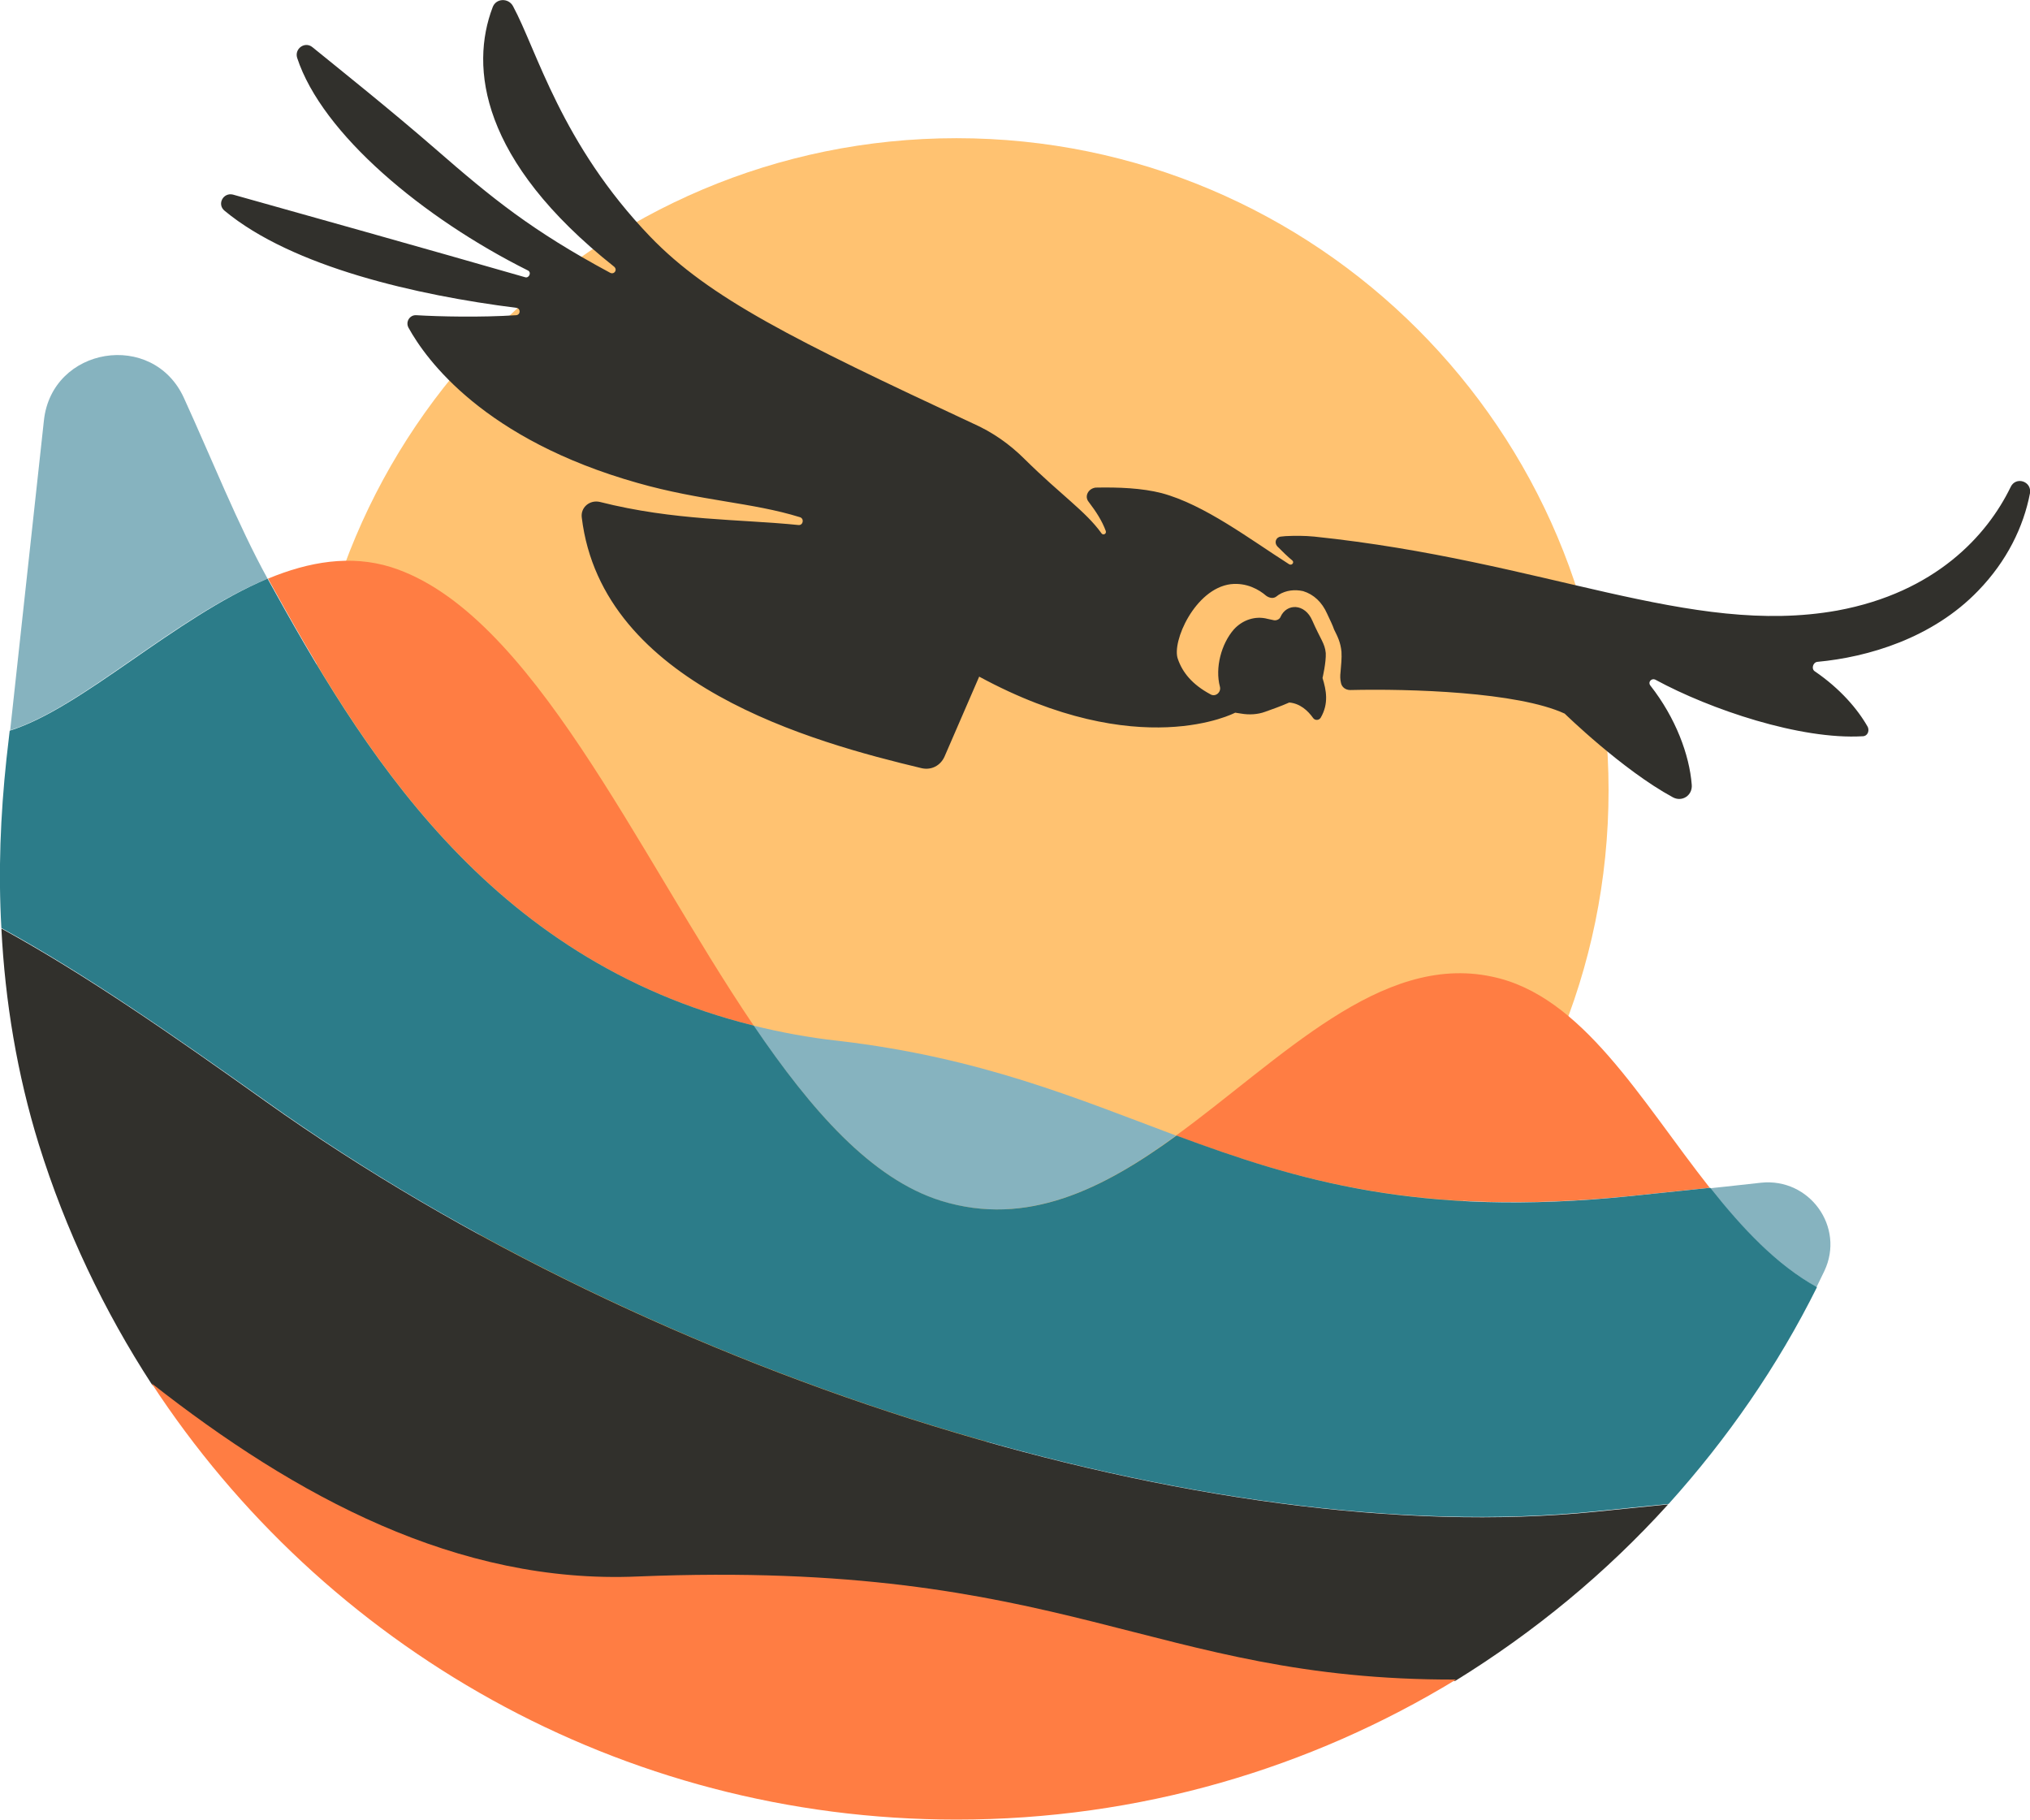
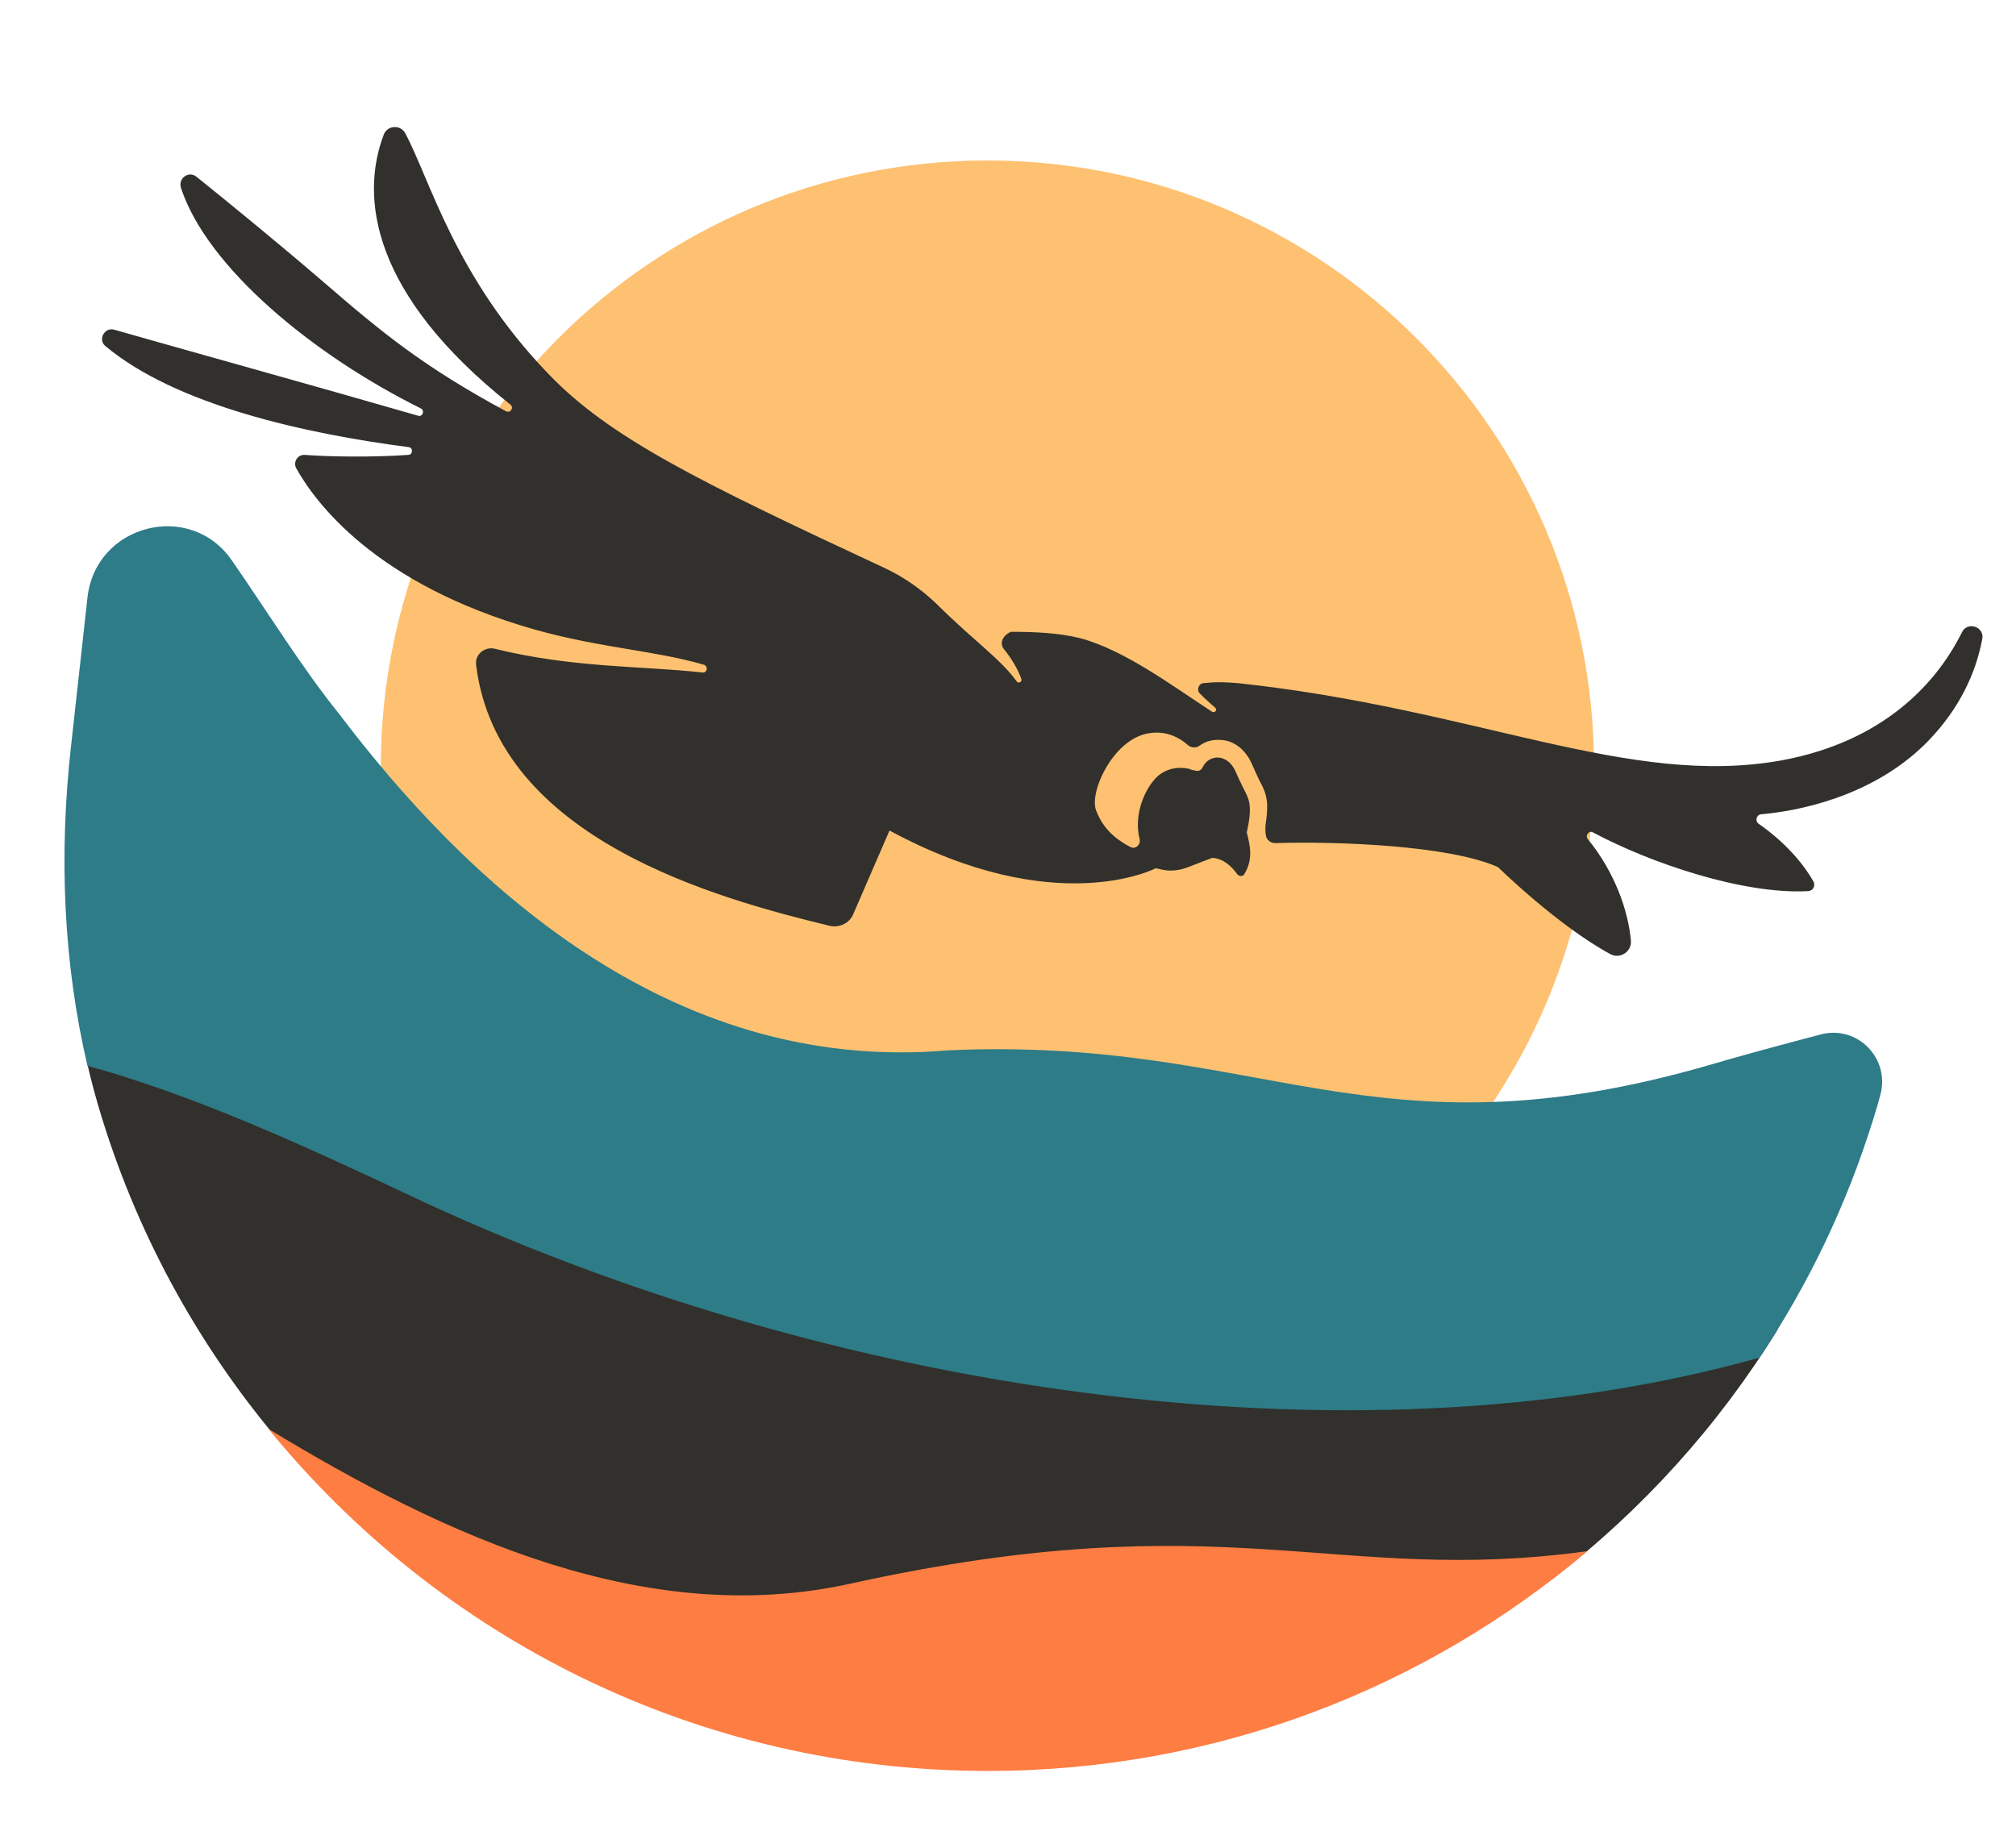
- <svg xmlns="http://www.w3.org/2000/svg" version="1.1" id="Layer_1" x="0px" y="0px" viewBox="0 0 439.3 393.7" style="enable-background:new 0 0 439.3 393.7;" xml:space="preserve">
-   <style type="text/css">
- 	.st0{fill:#FFC271;}
- 	.st1{fill:#31302C;}
- 	.st2{fill:#FF7D43;}
- 	.st3{fill:#86B3BF;}
- 	.st4{fill:#2C7C89;}
- </style>
-   <g>
-     <g>
-       <g>
-         <circle class="st0" cx="207" cy="171" r="141.1" />
-       </g>
-       <path class="st1" d="M235.6,108.6c1.6,2.1,2.9,4.1,3.7,6.3c0.2,0.7-0.7,1-1,0.4c-3.4-4.7-8.7-8.2-16.5-15.9    c-3.3-3.3-7-5.9-11.3-7.8c-38.6-18-57-27.1-69.8-40.4C121.4,31.1,116.2,10.9,111,1.3c-1-1.8-3.7-1.7-4.4,0.3    c-4.9,12.9-2.7,33.1,26.3,56.1c0.8,0.7,0,1.8-0.9,1.3c-16.9-9.1-25.4-16-37.8-26.8c-9.9-8.6-20.7-17.2-26.6-22    c-1.6-1.3-3.9,0.3-3.3,2.3c5.4,16.5,27.3,34.7,49.9,46c0.9,0.4,0.3,1.7-0.5,1.5c-21.2-6.1-50.1-14.2-63.3-17.9    c-2.1-0.5-3.5,2.1-1.8,3.5c14.7,12.2,41.7,18.3,63.1,21c1,0.1,1,1.5,0,1.6c-7.6,0.5-16.7,0.3-21.6,0c-1.4-0.1-2.4,1.4-1.7,2.7    c3.8,6.9,16.3,24.2,49.6,33.6c13.7,3.9,24.8,4.2,35.1,7.4c1,0.3,0.7,1.8-0.3,1.7c-12.7-1.3-26.8-0.9-43-5    c-2.2-0.5-4.2,1.2-3.9,3.4c4.4,36.2,50.1,48.6,73.5,54.2c2.1,0.5,4.1-0.5,5-2.5l7.5-17.3c34.7,18.8,55.4,7.8,55.4,7.8l1.3,0.2    c1.7,0.3,3.6,0.2,5.2-0.4c1.4-0.5,3.4-1.2,5.2-2c2.3,0.2,4,1.7,5.2,3.4c0.4,0.5,1.2,0.5,1.6-0.1c1.8-3.1,1.2-6,0.4-8.6    c0,0,0.8-3.4,0.7-5.4c-0.2-2.1-1.1-2.9-2.9-7c-1.6-3.8-5.6-3.8-6.9-0.8c-0.2,0.5-0.9,0.8-1.4,0.7c-0.4-0.1-0.9-0.2-1.4-0.3    c-2.6-0.7-5.4,0.2-7.3,2.3c-2.7,3.1-4.1,8.3-3,12.4c0.3,1.2-1,2.3-2.1,1.6c-3.9-2.1-6-4.7-7-7.6c-1.4-3.7,3.7-15.2,11.4-16.2    c3.5-0.4,6.2,1.2,7.7,2.5c0.7,0.5,1.6,0.7,2.3,0.1c0.1-0.1,0.3-0.2,0.4-0.3c1.6-1,3.5-1.2,5.3-0.8c2.3,0.7,4.1,2.4,5.2,4.9    c0.7,1.5,1.2,2.5,1.5,3.4c0.8,1.6,1.4,2.8,1.6,4.8c0.1,1.4-0.1,3.1-0.2,4.4c-0.1,0.8-0.1,1.6,0.1,2.4l0,0c0.2,0.9,1,1.5,2,1.5    c12.9-0.3,36.2,0.4,46.4,5.1c0,0,12.5,12.2,23.4,18.1c2,1.1,4.3-0.4,4.1-2.7c-0.5-6.5-3.5-14.5-8.9-21.4c-0.7-0.8,0.2-1.8,1.1-1.3    c11.8,6.4,31.3,13,44.8,12.2c1,0,1.5-1.1,1.1-2c-2.2-3.9-6-8.3-11.4-12c-0.9-0.5-0.5-2,0.5-2.1c10.9-1,24.9-5.1,34.8-15.4    c6.2-6.4,9.8-13.8,11.2-21.1c0.4-2.6-3.1-3.7-4.2-1.3c-5.1,10.5-16.3,22.8-37.5,26.7c-31.9,5.7-63.3-10.8-113.2-16    c-2.1-0.2-4.1-0.2-6.2-0.1l-1,0.1c-1.1,0.1-1.5,1.3-0.8,2.1c1.1,1.1,2.2,2.2,3.3,3.1c0.4,0.4-0.1,1.1-0.7,0.8    c-8.5-5.4-18.3-12.9-27.6-15.4c-4.3-1.1-9.3-1.3-14.3-1.2C235.5,105.7,234.6,107.4,235.6,108.6z" />
-       <g>
-         <path class="st2" d="M163.1,221.9c-25.4-37.5-48.1-89.6-78.5-99.2c-8.7-2.7-17.7-1.2-26.6,2.5C77.9,161.2,105,207.5,163.1,221.9z     " />
-         <path class="st2" d="M370,257c-15-19-27.6-41.7-47.2-45.7c-24.1-5.1-45.5,17.8-68.3,34.4c25.9,9.6,52.6,17.7,98.2,13.1L370,257z" />
-         <path class="st3" d="M370,257.1c6.9,8.6,14.3,16.4,23.1,21.4c0.6-1.2,1.1-2.3,1.7-3.5c4.5-9.5-3.2-20.2-13.7-19.1     C375,256.6,370,257.1,370,257.1z" />
-         <path class="st3" d="M203.5,259.8c18.7,5.8,35.3-2.6,51-14.1c-21.4-8-42.3-16.9-73.1-20.5c-6.5-0.7-12.7-1.9-18.4-3.3     C175.5,240.2,188.6,255.1,203.5,259.8z" />
-         <path class="st3" d="M57.9,125.2C51.5,113.6,45.7,99,39.8,86.1C33.1,71.4,11.2,75,9.5,91l-7.3,67     C17.8,153.1,37.6,133.6,57.9,125.2z" />
-         <path class="st4" d="M393.2,278.5c-8.8-4.9-16.2-12.8-23.1-21.5l-17.3,1.8c-45.7,4.7-72.3-3.5-98.2-13.1     c-15.8,11.5-32.3,19.9-51,14.1c-15-4.7-28-19.5-40.5-37.9c-58.1-14.4-85.2-60.6-105.2-96.7c-20.2,8.5-40.1,28-55.8,32.9l-0.7,6.1     c-1.3,12.2-1.8,24.4-1.1,36.6c18.4,10.1,36.9,23,57.3,37.5c84.9,60.5,204.3,97.2,287.7,88.7c4.2-0.4,9.6-1,15.8-1.6     C373.8,311.3,384.7,295.6,393.2,278.5z" />
-         <path class="st1" d="M361,325.5c-6.2,0.6-11.6,1.2-15.8,1.6c-83.4,8.4-202.7-28.3-287.6-88.7C37.1,223.8,18.7,211,0.3,200.9     c0.8,15.8,3.4,31.5,8.1,46.7c5.8,18.6,14.1,36,24.5,52C64.1,324.1,99,343,138,341.4c92.9-3.8,110.8,22.4,176.9,22.3     C332.1,353.1,347.6,340.3,361,325.5z" />
-         <path class="st2" d="M32.8,299.3c37.1,56.8,101.3,94.4,174.2,94.4c39.6,0,76.6-11.1,108.1-30.3c-66.3,0.2-84-26.1-177.1-22.3     C99,342.8,64,323.8,32.8,299.3z" />
-       </g>
-     </g>
+ <svg xmlns="http://www.w3.org/2000/svg" width="100%" height="100%" viewBox="0 0 330 299" version="1.1" xml:space="preserve" style="fill-rule:evenodd;clip-rule:evenodd;stroke-linejoin:round;stroke-miterlimit:2;">
+   <g id="Layer-1">
+     <path d="M161.631,26.274c54.84,0 99.296,44.456 99.296,99.296c-0,54.839 -44.456,99.296 -99.296,99.296c-54.84,0 -99.296,-44.457 -99.296,-99.296c-0,-54.84 44.456,-99.296 99.296,-99.296" style="fill:#fec171;fill-rule:nonzero;" />
+     <path d="M14.199,173.767c0.726,3.205 1.572,6.35 2.54,9.434c6.229,20.077 16.509,38.339 29.934,53.881c53.76,45.415 155.777,39.549 207.481,21.407c14.634,-11.248 27.152,-25.096 36.828,-40.819c-48.015,-13.667 -253.924,-49.648 -276.783,-43.903" style="fill:#31302c;fill-rule:nonzero;" />
+     <path d="M69.531,196.867c70.571,32.595 154.87,43.298 218.487,25.398c7.983,-11.913 14.272,-25.035 18.626,-39.065c0.423,-1.33 0.786,-2.6 1.149,-3.93c1.632,-5.987 -3.75,-11.49 -9.736,-9.918c-6.713,1.754 -14.211,3.81 -17.658,4.838c-55.756,16.327 -73.414,-4.536 -125.118,-2.238c-46.261,4.052 -79.763,-28.603 -99.78,-55.09c-5.926,-7.317 -11.792,-16.811 -17.537,-25.096c-6.833,-9.918 -22.314,-5.927 -23.644,6.047l-2.722,24.612c-1.935,17.416 -1.27,35.074 2.722,52.067c17.537,4.838 35.134,12.881 55.211,22.375" style="fill:#2d7c87;fill-rule:nonzero;" />
+     <path d="M139.195,259.275c-33.139,7.317 -65.855,-7.438 -95.244,-25.338c27.817,34.167 70.208,55.998 117.74,55.998c37.432,-0 71.66,-13.546 98.147,-35.982c-41.484,5.685 -58.901,-8.284 -120.643,5.322" style="fill:#fe7d43;fill-rule:nonzero;" />
+     <path d="M164.291,106.219c1.27,1.572 2.298,3.266 2.903,4.959c0.121,0.484 -0.484,0.786 -0.786,0.363c-2.661,-3.689 -6.834,-6.471 -12.942,-12.518c-2.6,-2.54 -5.563,-4.596 -8.829,-6.108c-30.357,-14.151 -44.931,-21.286 -54.969,-31.809c-15.179,-15.783 -19.291,-31.748 -23.342,-39.307c-0.787,-1.451 -2.964,-1.27 -3.508,0.242c-3.87,10.16 -2.116,26.064 20.742,44.206c0.605,0.483 0,1.451 -0.725,1.088c-13.304,-7.196 -19.956,-12.578 -29.813,-21.105c-7.801,-6.712 -16.268,-13.606 -20.863,-17.295c-1.27,-1.028 -3.024,0.242 -2.54,1.814c4.233,12.941 21.467,27.273 39.246,36.102c0.726,0.363 0.303,1.452 -0.423,1.21c-16.751,-4.838 -39.428,-11.127 -49.769,-14.09c-1.572,-0.424 -2.661,1.632 -1.451,2.661c11.611,9.736 32.897,14.392 49.648,16.569c0.786,0.06 0.725,1.209 0,1.27c-5.987,0.423 -13.183,0.302 -16.993,-0c-1.149,-0.061 -1.935,1.149 -1.391,2.177c3.024,5.442 12.82,18.988 39.065,26.426c10.764,3.024 19.473,3.387 27.636,5.745c0.786,0.242 0.605,1.452 -0.302,1.27c-9.918,-1.088 -21.105,-0.725 -33.865,-3.87c-1.632,-0.423 -3.326,0.907 -3.084,2.661c3.508,28.482 39.428,38.218 57.872,42.693c1.573,0.363 3.266,-0.423 3.871,-1.935l5.926,-13.667c27.273,14.756 43.601,6.169 43.601,6.169l1.028,0.242c1.391,0.302 2.781,0.121 4.112,-0.363c1.149,-0.424 2.6,-1.028 4.112,-1.573c1.814,0.121 3.145,1.391 4.052,2.661c0.302,0.424 1.028,0.424 1.209,-0.06c1.451,-2.419 0.907,-4.657 0.363,-6.773c0,-0 0.665,-2.661 0.484,-4.294c-0.121,-1.633 -0.847,-2.298 -2.298,-5.624c-1.27,-3.023 -4.415,-2.963 -5.443,-0.665c-0.242,0.423 -0.665,0.605 -1.088,0.484c-0.303,-0.061 -0.726,-0.121 -1.089,-0.302c-2.116,-0.484 -4.293,0.12 -5.684,1.753c-2.177,2.54 -3.266,6.531 -2.419,9.736c0.242,0.907 -0.726,1.814 -1.572,1.27c-3.024,-1.572 -4.657,-3.568 -5.564,-5.987c-1.149,-2.963 2.903,-11.973 8.95,-12.638c2.721,-0.363 4.838,0.846 6.108,1.995c0.484,0.424 1.27,0.484 1.814,0.121c0.06,-0.06 0.242,-0.121 0.363,-0.242c1.27,-0.786 2.721,-0.907 4.172,-0.604c1.815,0.483 3.266,1.874 4.113,3.809c0.483,1.149 0.907,1.996 1.209,2.661c0.665,1.21 1.149,2.238 1.27,3.749c0.06,1.089 -0.061,2.419 -0.242,3.447c-0.06,0.666 -0.06,1.27 0.06,1.875c0.121,0.726 0.787,1.21 1.512,1.21c10.16,-0.303 28.483,0.362 36.465,3.93c0,-0 9.797,9.615 18.444,14.272c1.512,0.786 3.387,-0.363 3.326,-2.117c-0.423,-5.079 -2.721,-11.429 -7.075,-16.751c-0.484,-0.604 0.242,-1.451 0.847,-1.088c9.373,5.019 24.672,10.22 35.255,9.615c0.786,-0.061 1.21,-0.847 0.847,-1.572c-1.754,-3.084 -4.778,-6.531 -8.95,-9.434c-0.665,-0.423 -0.424,-1.512 0.423,-1.572c8.587,-0.786 19.654,-4.052 27.394,-12.095c4.838,-5.019 7.68,-10.764 8.769,-16.63c0.363,-1.995 -2.419,-2.902 -3.326,-1.088c-4.052,8.224 -12.76,17.9 -29.511,20.984c-25.036,4.535 -49.89,-8.466 -89.015,-12.639c-1.573,-0.121 -3.266,-0.242 -4.838,-0.061l-0.786,0.061c-0.786,0.06 -1.149,1.028 -0.666,1.633c0.787,0.846 1.754,1.632 2.601,2.419c0.363,0.302 -0.061,0.846 -0.484,0.665c-6.592,-4.294 -14.392,-10.16 -21.71,-12.095c-3.386,-0.846 -7.438,-1.028 -11.248,-1.028c-1.33,0.545 -1.935,1.814 -1.209,2.782" style="fill:#31302c;fill-rule:nonzero;" />
  </g>
</svg>
